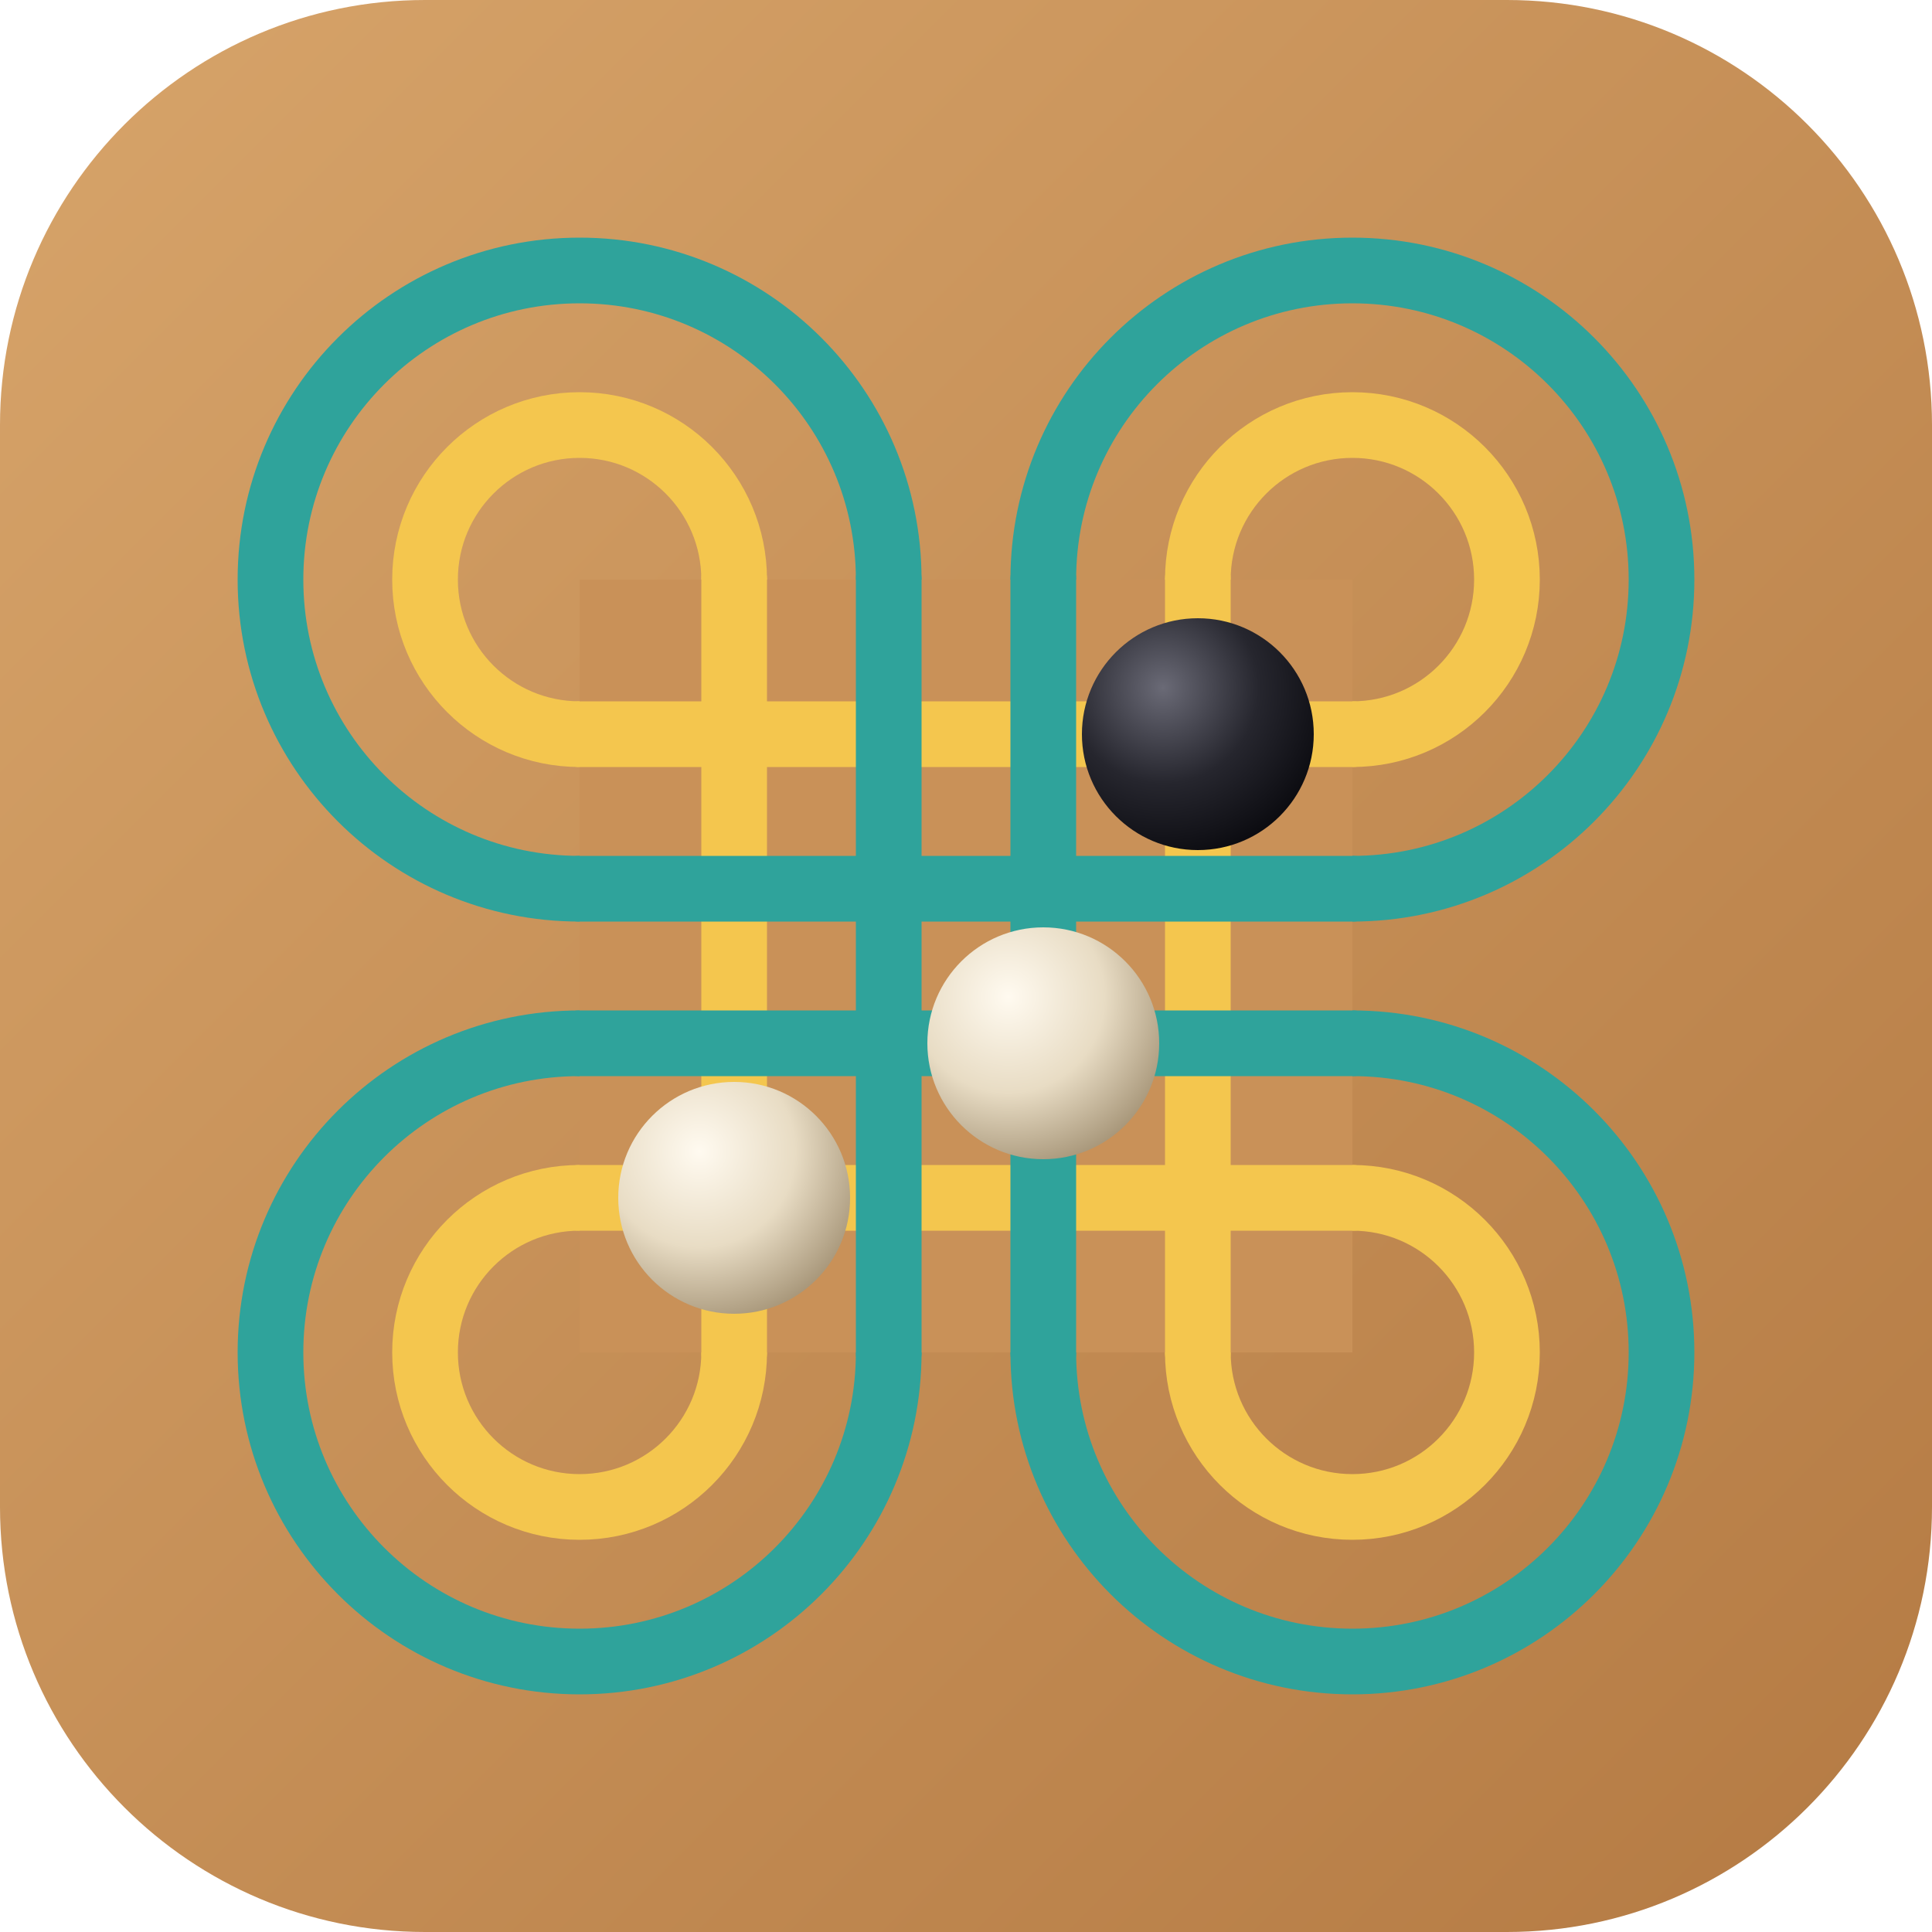
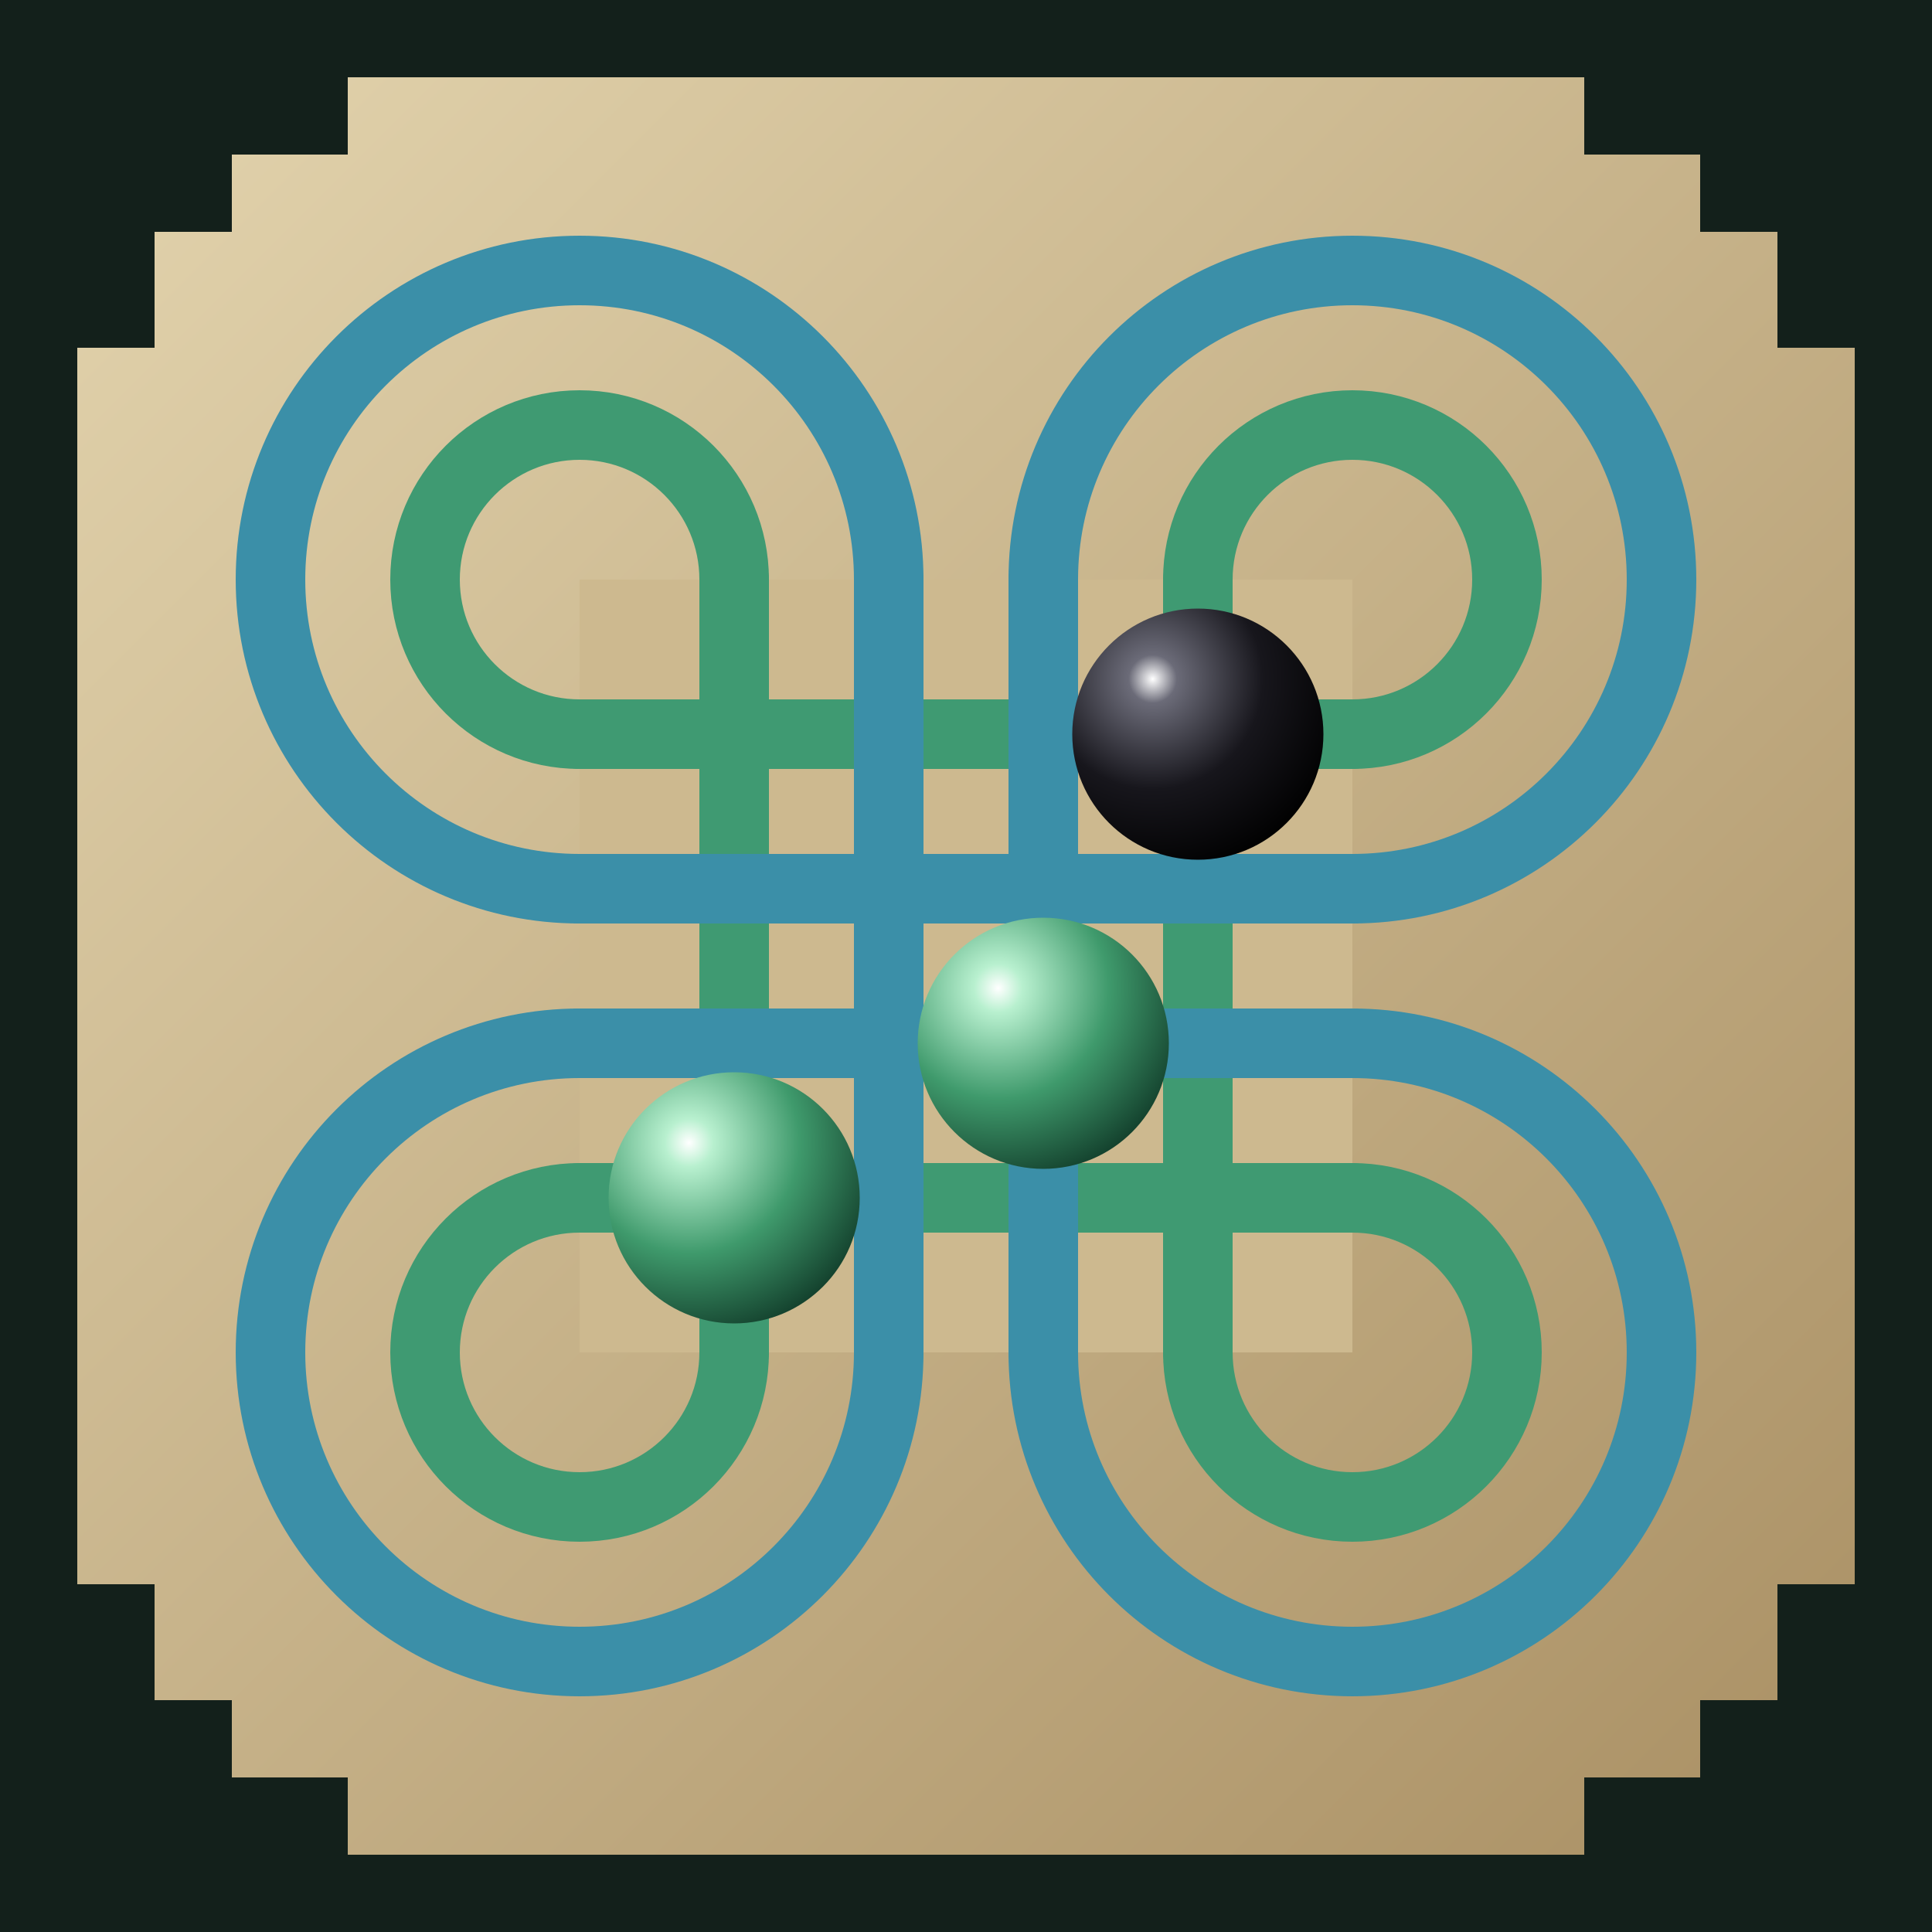
<svg xmlns="http://www.w3.org/2000/svg" viewBox="0 0 100 100">
  <defs>
-     <radialGradient id="iv" cx=".35" cy=".3" r=".75">
-       <stop offset="0" stop-color="#fffaf0" />
-       <stop offset=".55" stop-color="#e8dcc4" />
-       <stop offset="1" stop-color="#a8977a" />
+     <radialGradient id="jd" cx=".32" cy=".28" r=".8">
+       <stop offset="0" stop-color="#ffffff" />
+       <stop offset=".12" stop-color="#b8f0cf" />
+       <stop offset=".55" stop-color="#3f9a6c" />
+       <stop offset="1" stop-color="#123e2b" />
    </radialGradient>
-     <radialGradient id="ob" cx=".35" cy=".3" r=".75">
-       <stop offset="0" stop-color="#6a6a76" />
-       <stop offset=".55" stop-color="#26262e" />
-       <stop offset="1" stop-color="#0b0b10" />
+     <radialGradient id="ob" cx=".32" cy=".28" r=".8">
+       <stop offset="0" stop-color="#ffffff" />
+       <stop offset=".12" stop-color="#6b6b78" />
+       <stop offset=".55" stop-color="#17161c" />
+       <stop offset="1" stop-color="#000" />
    </radialGradient>
-     <linearGradient id="bg" x1="0" y1="0" x2="1" y2="1">
-       <stop offset="0" stop-color="#d7a46a" />
-       <stop offset="1" stop-color="#b47a43" />
+     <linearGradient id="ls" x1="0" y1="0" x2="1" y2="1">
+       <stop offset="0" stop-color="#e3d4ae" />
+       <stop offset="1" stop-color="#a98f63" />
    </linearGradient>
  </defs>
-   <rect width="100" height="100" rx="22" fill="url(#bg)" />
-   <g fill="none" stroke-width="3.4">
-     <g stroke="#2fa39b">
+   <rect width="100" height="100" fill="#13201b" />
+   <path fill="url(#ls)" d="M18 4H82V8H88V12H92V18H96V82H92V88H88V92H82V96H18V92H12V88H8V82H4V18H8V12H12V8H18Z" />
+   <g fill="none" stroke-width="3.6">
+     <g stroke="#3b8fa8">
      <circle cx="30" cy="30" r="16" />
      <circle cx="70" cy="30" r="16" />
      <circle cx="30" cy="70" r="16" />
      <circle cx="70" cy="70" r="16" />
    </g>
-     <g stroke="#f4c64e">
+     <g stroke="#3f9a72">
      <circle cx="30" cy="30" r="8" />
      <circle cx="70" cy="30" r="8" />
      <circle cx="30" cy="70" r="8" />
      <circle cx="70" cy="70" r="8" />
    </g>
  </g>
-   <rect x="30" y="30" width="40" height="40" fill="#c99158" />
-   <g stroke-width="3.4" stroke-linecap="round">
-     <path stroke="#f4c64e" d="M30 38H70M30 62H70M38 30V70M62 30V70" />
-     <path stroke="#2fa39b" d="M30 46H70M30 54H70M46 30V70M54 30V70" />
+   <rect x="30" y="30" width="40" height="40" fill="#cdb98f" />
+   <g stroke-width="3.6" stroke-linecap="round">
+     <path stroke="#3f9a72" d="M30 38H70M30 62H70M38 30V70M62 30V70" />
+     <path stroke="#3b8fa8" d="M30 46H70M30 54H70M46 30V70M54 30V70" />
  </g>
-   <circle cx="38" cy="62" r="6" fill="url(#iv)" />
-   <circle cx="62" cy="38" r="6" fill="url(#ob)" />
-   <circle cx="54" cy="54" r="6" fill="url(#iv)" />
+   <circle cx="38" cy="62" r="6.5" fill="url(#jd)" />
+   <circle cx="62" cy="38" r="6.5" fill="url(#ob)" />
+   <circle cx="54" cy="54" r="6.5" fill="url(#jd)" />
</svg>
